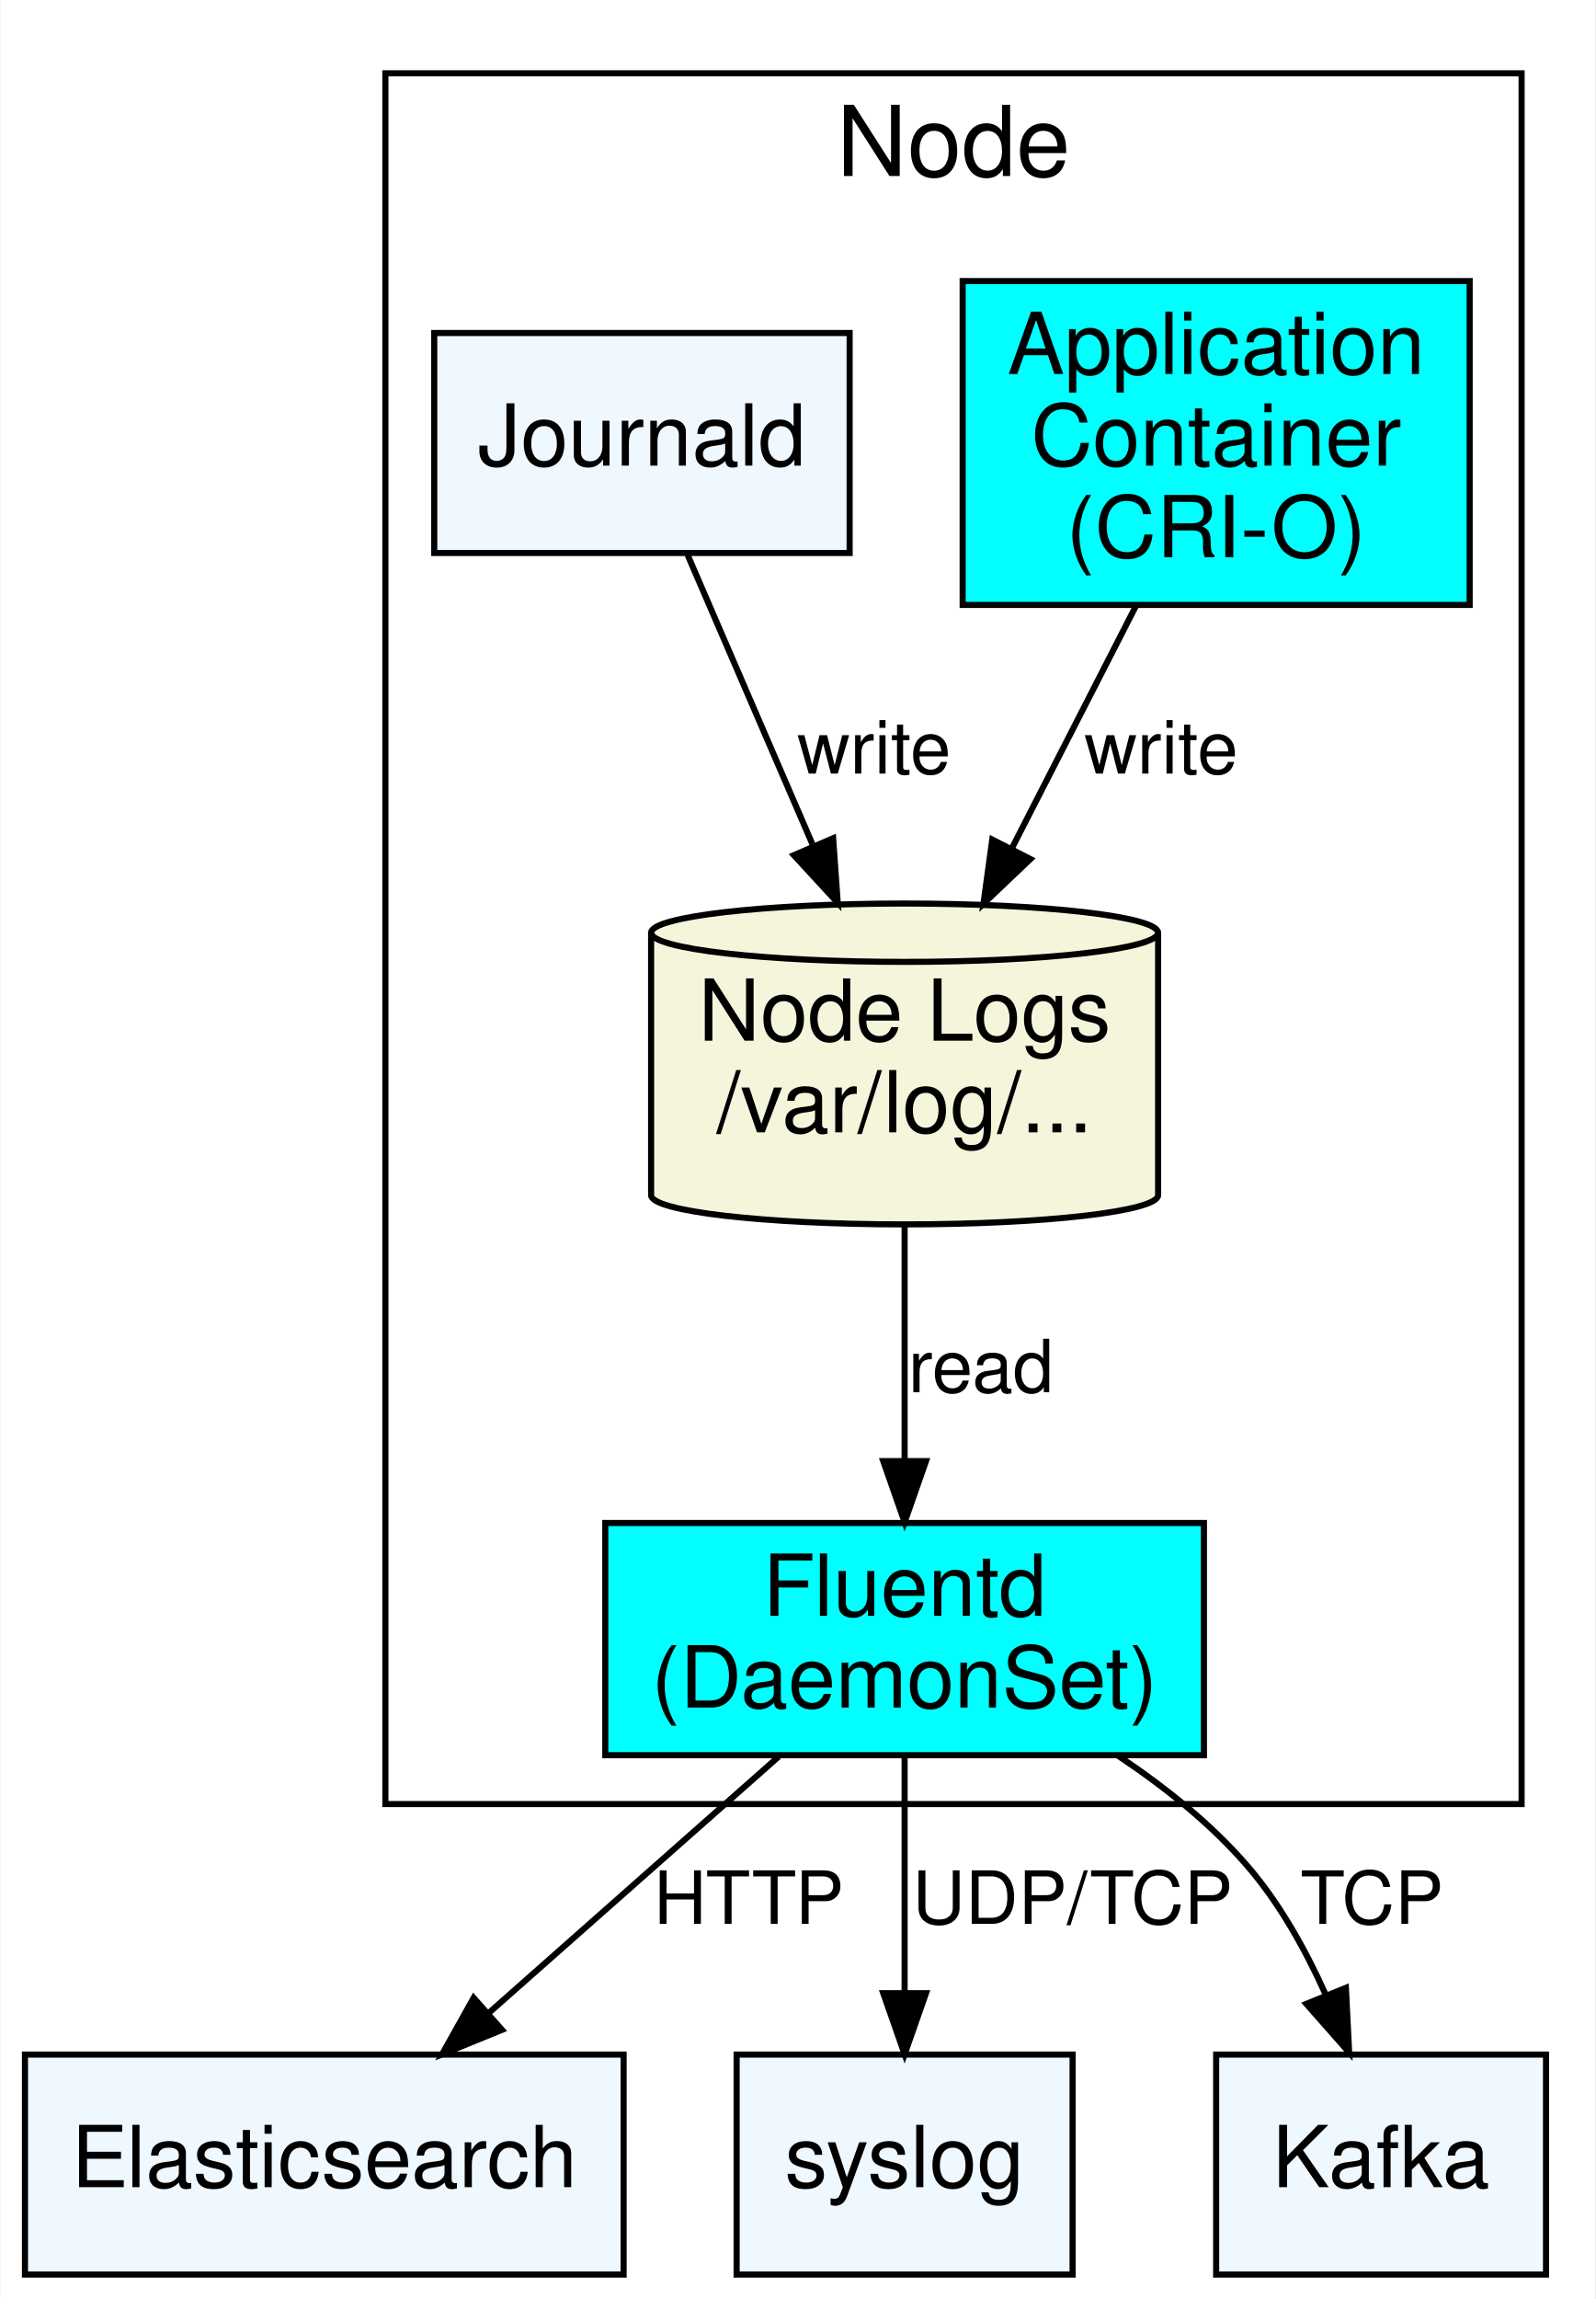
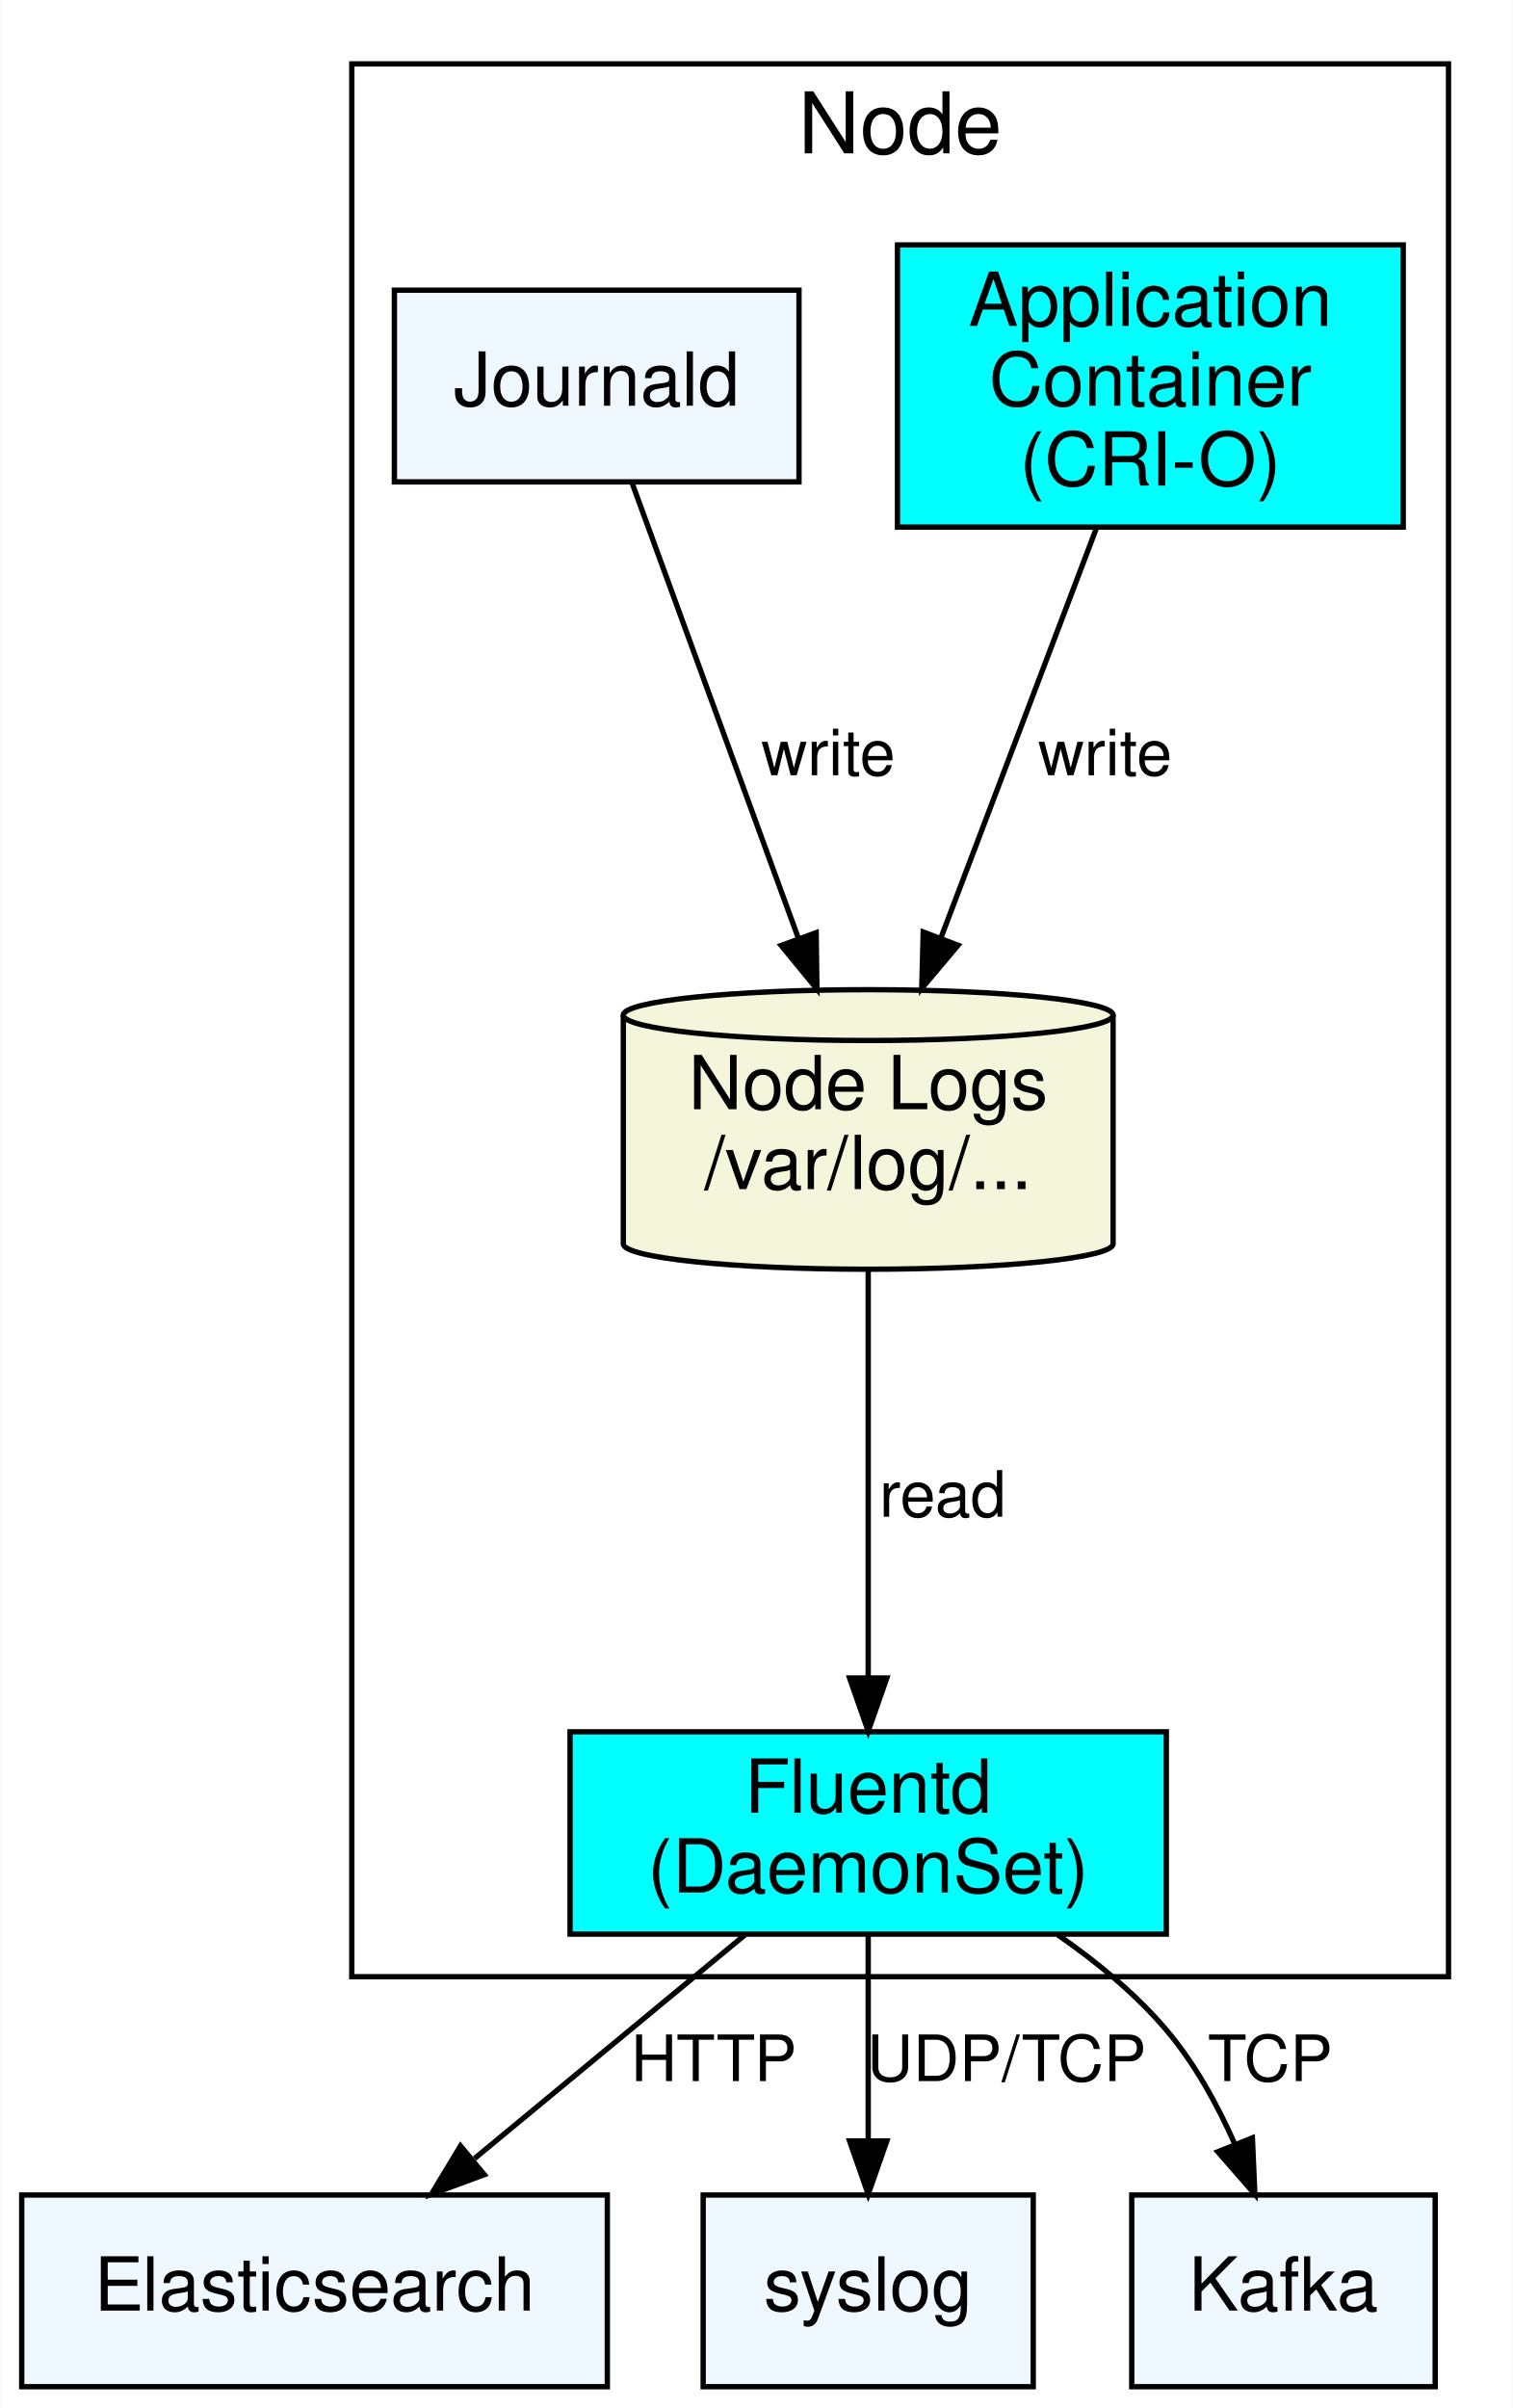
- <svg xmlns="http://www.w3.org/2000/svg" width="261pt" height="376pt" viewBox="0.00 0.00 261.00 376.25">
-   <g id="graph0" class="graph" transform="scale(1 1) rotate(0) translate(4 372.25)">
-     <polygon fill="white" stroke="transparent" points="-4,4 -4,-372.25 257,-372.25 257,4 -4,4" />
+ <svg xmlns="http://www.w3.org/2000/svg" width="284pt" height="452pt" viewBox="0.00 0.00 284.00 452.25">
+   <g id="graph0" class="graph" transform="scale(1 1) rotate(0) translate(4 448.25)">
+     <polygon fill="#ffffff" stroke="transparent" points="-4,4 -4,-448.25 280,-448.25 280,4 -4,4" />
    <g id="clust1" class="cluster">
-       <polygon fill="none" stroke="black" points="59,-77 59,-360.25 245,-360.25 245,-77 59,-77" />
-       <text text-anchor="middle" x="152" y="-343.45" font-family="helvetica" font-size="16.00">Node</text>
+       <polygon fill="none" stroke="#000000" points="62,-77 62,-436.25 268,-436.25 268,-77 62,-77" />
+       <text text-anchor="middle" x="165" y="-419.45" font-family="Helvetica,sans-Serif" font-size="16.00" fill="#000000">Node</text>
    </g>
    <g id="node1" class="node">
-       <path fill="beige" stroke="black" d="M185.5,-219.6C185.5,-222.24 166.9,-224.38 144,-224.38 121.1,-224.38 102.5,-222.24 102.5,-219.6 102.5,-219.6 102.5,-176.65 102.5,-176.65 102.5,-174.01 121.1,-171.87 144,-171.87 166.9,-171.87 185.5,-174.01 185.5,-176.65 185.5,-176.65 185.5,-219.6 185.5,-219.6" />
-       <path fill="none" stroke="black" d="M185.5,-219.6C185.5,-216.97 166.9,-214.83 144,-214.83 121.1,-214.83 102.5,-216.97 102.5,-219.6" />
-       <text text-anchor="middle" x="144" y="-201.93" font-family="helvetica" font-size="14.00">Node Logs</text>
-       <text text-anchor="middle" x="144" y="-186.93" font-family="helvetica" font-size="14.00">/var/log/...</text>
+       <path fill="#f5f5dc" stroke="#000000" d="M205,-257.603C205,-260.236 184.382,-262.376 159,-262.376 133.618,-262.376 113,-260.236 113,-257.603 113,-257.603 113,-214.647 113,-214.647 113,-212.014 133.618,-209.874 159,-209.874 184.382,-209.874 205,-212.014 205,-214.647 205,-214.647 205,-257.603 205,-257.603" />
+       <path fill="none" stroke="#000000" d="M205,-257.603C205,-254.969 184.382,-252.83 159,-252.83 133.618,-252.83 113,-254.969 113,-257.603" />
+       <text text-anchor="middle" x="159" y="-239.925" font-family="Helvetica,sans-Serif" font-size="14.00" fill="#000000">Node Logs</text>
+       <text text-anchor="middle" x="159" y="-224.925" font-family="Helvetica,sans-Serif" font-size="14.00" fill="#000000">/var/log/...</text>
    </g>
    <g id="node4" class="node">
-       <polygon fill="cyan" stroke="black" points="193,-123 95,-123 95,-85 193,-85 193,-123" />
-       <text text-anchor="middle" x="144" y="-107.8" font-family="helvetica" font-size="14.00">Fluentd</text>
-       <text text-anchor="middle" x="144" y="-92.8" font-family="helvetica" font-size="14.00">(DaemonSet)</text>
+       <polygon fill="#00ffff" stroke="#000000" points="215,-123 103,-123 103,-85 215,-85 215,-123" />
+       <text text-anchor="middle" x="159" y="-107.8" font-family="Helvetica,sans-Serif" font-size="14.00" fill="#000000">Fluentd</text>
+       <text text-anchor="middle" x="159" y="-92.8" font-family="Helvetica,sans-Serif" font-size="14.00" fill="#000000">(DaemonSet)</text>
    </g>
    <g id="edge3" class="edge">
-       <path fill="none" stroke="black" d="M144,-171.95C144,-160 144,-145.67 144,-133.34" />
-       <polygon fill="black" stroke="black" points="147.5,-133.13 144,-123.13 140.5,-133.13 147.5,-133.13" />
-       <text text-anchor="middle" x="156.5" y="-144.4" font-family="helvetica" font-size="12.00">read</text>
+       <path fill="none" stroke="#000000" d="M159,-209.705C159,-187.601 159,-156.101 159,-133.243" />
+       <polygon fill="#000000" stroke="#000000" points="162.5,-133.104 159,-123.104 155.5,-133.104 162.5,-133.104" />
+       <text text-anchor="middle" x="173" y="-163.4" font-family="Helvetica,sans-Serif" font-size="12.00" fill="#000000">read</text>
    </g>
    <g id="node2" class="node">
-       <polygon fill="cyan" stroke="black" points="236.5,-326.25 153.5,-326.25 153.5,-273.25 236.5,-273.25 236.5,-326.25" />
-       <text text-anchor="middle" x="195" y="-311.05" font-family="helvetica" font-size="14.00">Application</text>
-       <text text-anchor="middle" x="195" y="-296.05" font-family="helvetica" font-size="14.00">Container</text>
-       <text text-anchor="middle" x="195" y="-281.05" font-family="helvetica" font-size="14.00">(CRI-O)</text>
+       <polygon fill="#00ffff" stroke="#000000" points="259.5,-402.25 164.5,-402.25 164.5,-349.25 259.5,-349.25 259.5,-402.25" />
+       <text text-anchor="middle" x="212" y="-387.05" font-family="Helvetica,sans-Serif" font-size="14.00" fill="#000000">Application</text>
+       <text text-anchor="middle" x="212" y="-372.05" font-family="Helvetica,sans-Serif" font-size="14.00" fill="#000000">Container</text>
+       <text text-anchor="middle" x="212" y="-357.05" font-family="Helvetica,sans-Serif" font-size="14.00" fill="#000000">(CRI-O)</text>
    </g>
    <g id="edge1" class="edge">
-       <path fill="none" stroke="black" d="M181.87,-273.09C175.69,-261.03 168.24,-246.48 161.59,-233.48" />
-       <polygon fill="black" stroke="black" points="164.59,-231.66 156.91,-224.35 158.35,-234.85 164.59,-231.66" />
-       <text text-anchor="middle" x="186" y="-245.65" font-family="helvetica" font-size="12.00">write</text>
+       <path fill="none" stroke="#000000" d="M201.906,-349.159C193.618,-327.323 181.798,-296.186 172.663,-272.119" />
+       <polygon fill="#000000" stroke="#000000" points="175.877,-270.724 169.056,-262.617 169.333,-273.208 175.877,-270.724" />
+       <text text-anchor="middle" x="203.5" y="-302.65" font-family="Helvetica,sans-Serif" font-size="12.00" fill="#000000">write</text>
    </g>
    <g id="node3" class="node">
-       <polygon fill="aliceblue" stroke="black" points="135,-317.75 67,-317.75 67,-281.75 135,-281.75 135,-317.75" />
-       <text text-anchor="middle" x="101" y="-296.05" font-family="helvetica" font-size="14.00">Journald</text>
+       <polygon fill="#f0f8ff" stroke="#000000" points="146,-393.75 70,-393.75 70,-357.75 146,-357.75 146,-393.75" />
+       <text text-anchor="middle" x="108" y="-372.05" font-family="Helvetica,sans-Serif" font-size="14.00" fill="#000000">Journald</text>
    </g>
    <g id="edge2" class="edge">
-       <path fill="none" stroke="black" d="M108.49,-281.4C114.11,-268.38 121.99,-250.12 128.9,-234.11" />
-       <polygon fill="black" stroke="black" points="132.3,-235.07 133.05,-224.5 125.87,-232.29 132.3,-235.07" />
-       <text text-anchor="middle" x="139" y="-245.65" font-family="helvetica" font-size="12.00">write</text>
+       <path fill="none" stroke="#000000" d="M114.667,-357.497C122.555,-335.903 135.874,-299.439 145.858,-272.103" />
+       <polygon fill="#000000" stroke="#000000" points="149.226,-273.084 149.37,-262.49 142.651,-270.682 149.226,-273.084" />
+       <text text-anchor="middle" x="151.5" y="-302.65" font-family="Helvetica,sans-Serif" font-size="12.00" fill="#000000">write</text>
    </g>
    <g id="node5" class="node">
-       <polygon fill="aliceblue" stroke="black" points="98,-36 0,-36 0,0 98,0 98,-36" />
-       <text text-anchor="middle" x="49" y="-14.3" font-family="helvetica" font-size="14.00">Elasticsearch</text>
+       <polygon fill="#f0f8ff" stroke="#000000" points="110,-36 0,-36 0,0 110,0 110,-36" />
+       <text text-anchor="middle" x="55" y="-14.3" font-family="Helvetica,sans-Serif" font-size="14.00" fill="#000000">Elasticsearch</text>
    </g>
    <g id="edge4" class="edge">
-       <path fill="none" stroke="black" d="M123.39,-84.77C109.45,-72.45 90.9,-56.05 75.81,-42.71" />
-       <polygon fill="black" stroke="black" points="78.09,-40.05 68.28,-36.05 73.45,-45.29 78.09,-40.05" />
-       <text text-anchor="middle" x="118.5" y="-57.4" font-family="helvetica" font-size="12.00">HTTP</text>
+       <path fill="none" stroke="#000000" d="M135.919,-84.914C120.937,-72.525 101.259,-56.252 85.059,-42.857" />
+       <polygon fill="#000000" stroke="#000000" points="86.885,-39.825 76.948,-36.15 82.424,-45.22 86.885,-39.825" />
+       <text text-anchor="middle" x="130" y="-57.4" font-family="Helvetica,sans-Serif" font-size="12.00" fill="#000000">HTTP</text>
    </g>
    <g id="node6" class="node">
-       <polygon fill="aliceblue" stroke="black" points="171.5,-36 116.5,-36 116.5,0 171.5,0 171.5,-36" />
-       <text text-anchor="middle" x="144" y="-14.3" font-family="helvetica" font-size="14.00">syslog</text>
+       <polygon fill="#f0f8ff" stroke="#000000" points="190,-36 128,-36 128,0 190,0 190,-36" />
+       <text text-anchor="middle" x="159" y="-14.3" font-family="Helvetica,sans-Serif" font-size="14.00" fill="#000000">syslog</text>
    </g>
    <g id="edge5" class="edge">
-       <path fill="none" stroke="black" d="M144,-84.77C144,-73.46 144,-58.73 144,-46.07" />
-       <polygon fill="black" stroke="black" points="147.5,-46.05 144,-36.05 140.5,-46.05 147.5,-46.05" />
-       <text text-anchor="middle" x="171.5" y="-57.4" font-family="helvetica" font-size="12.00">UDP/TCP</text>
+       <path fill="none" stroke="#000000" d="M159,-84.914C159,-73.548 159,-58.913 159,-46.23" />
+       <polygon fill="#000000" stroke="#000000" points="162.5,-46.15 159,-36.15 155.5,-46.15 162.5,-46.15" />
+       <text text-anchor="middle" x="185" y="-57.4" font-family="Helvetica,sans-Serif" font-size="12.00" fill="#000000">UDP/TCP</text>
    </g>
    <g id="node7" class="node">
-       <polygon fill="aliceblue" stroke="black" points="249,-36 195,-36 195,0 249,0 249,-36" />
-       <text text-anchor="middle" x="222" y="-14.3" font-family="helvetica" font-size="14.00">Kafka</text>
+       <polygon fill="#f0f8ff" stroke="#000000" points="265.5,-36 208.5,-36 208.5,0 265.5,0 265.5,-36" />
+       <text text-anchor="middle" x="237" y="-14.3" font-family="Helvetica,sans-Serif" font-size="14.00" fill="#000000">Kafka</text>
    </g>
    <g id="edge6" class="edge">
-       <path fill="none" stroke="black" d="M179,-84.87C186.59,-79.81 194.09,-73.81 200,-67 205.29,-60.91 209.54,-53.33 212.84,-46.01" />
-       <polygon fill="black" stroke="black" points="216.24,-46.93 216.77,-36.35 209.76,-44.3 216.24,-46.93" />
-       <text text-anchor="middle" x="220.5" y="-57.4" font-family="helvetica" font-size="12.00">TCP</text>
+       <path fill="none" stroke="#000000" d="M194.617,-84.855C201.999,-79.75 209.265,-73.748 215,-67 220.291,-60.775 224.537,-53.072 227.834,-45.632" />
+       <polygon fill="#000000" stroke="#000000" points="231.163,-46.733 231.629,-36.148 224.664,-44.132 231.163,-46.733" />
+       <text text-anchor="middle" x="234.5" y="-57.4" font-family="Helvetica,sans-Serif" font-size="12.00" fill="#000000">TCP</text>
    </g>
  </g>
</svg>
